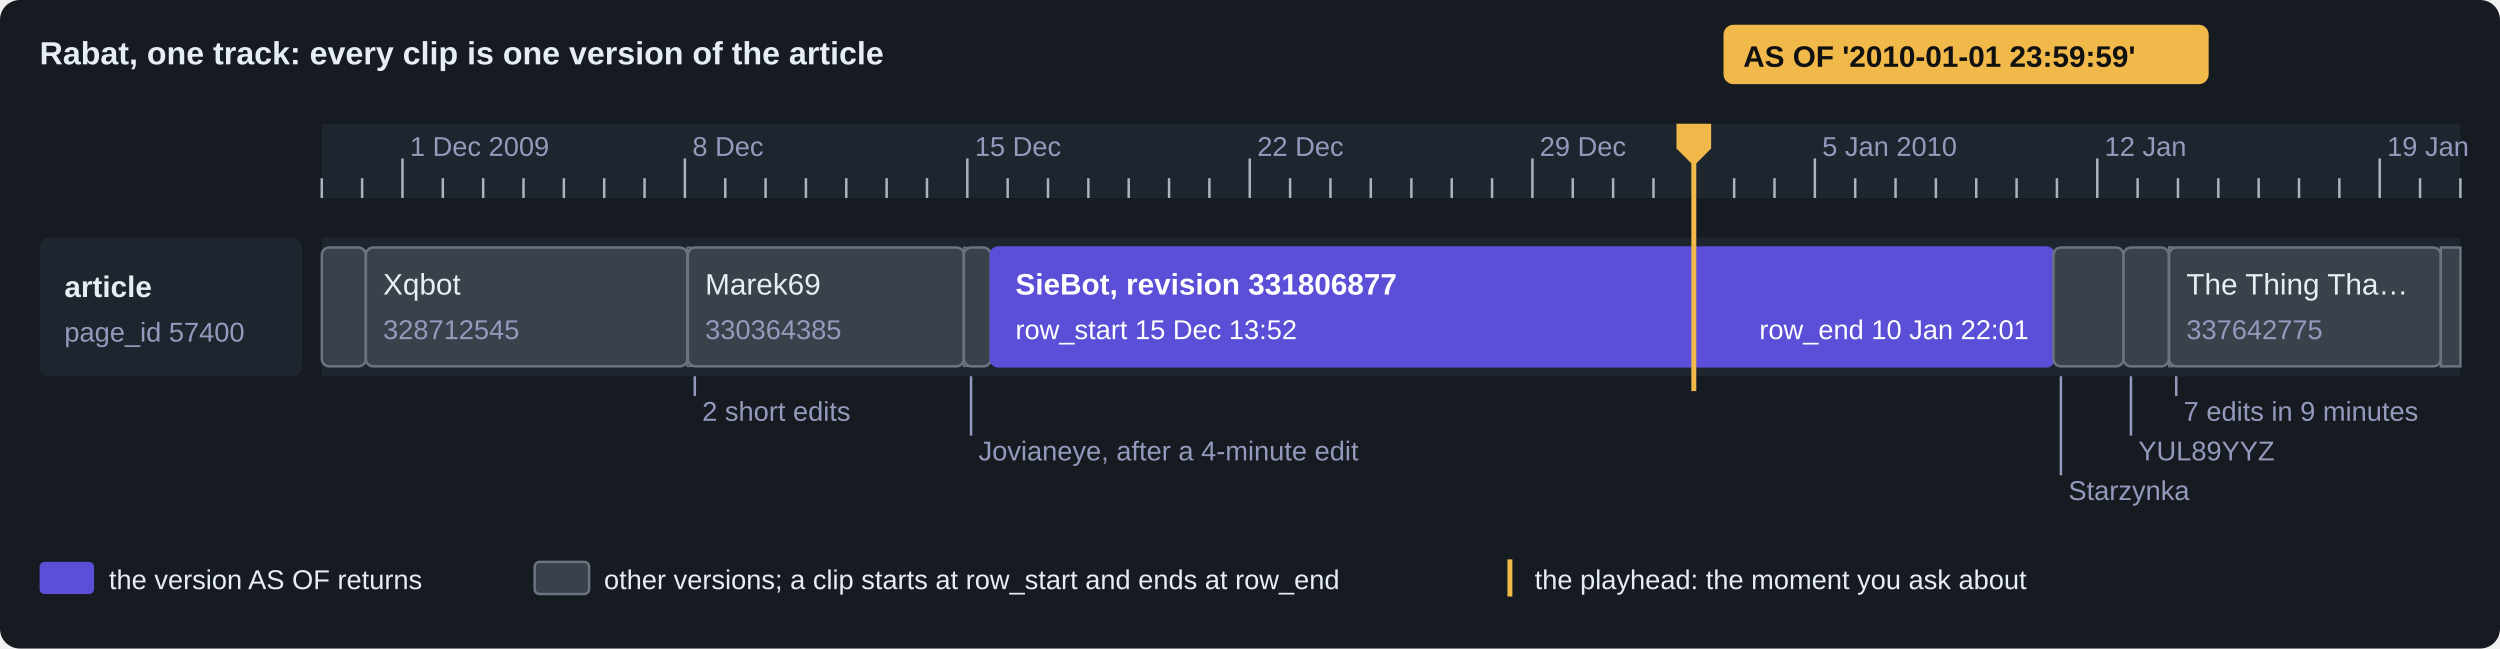
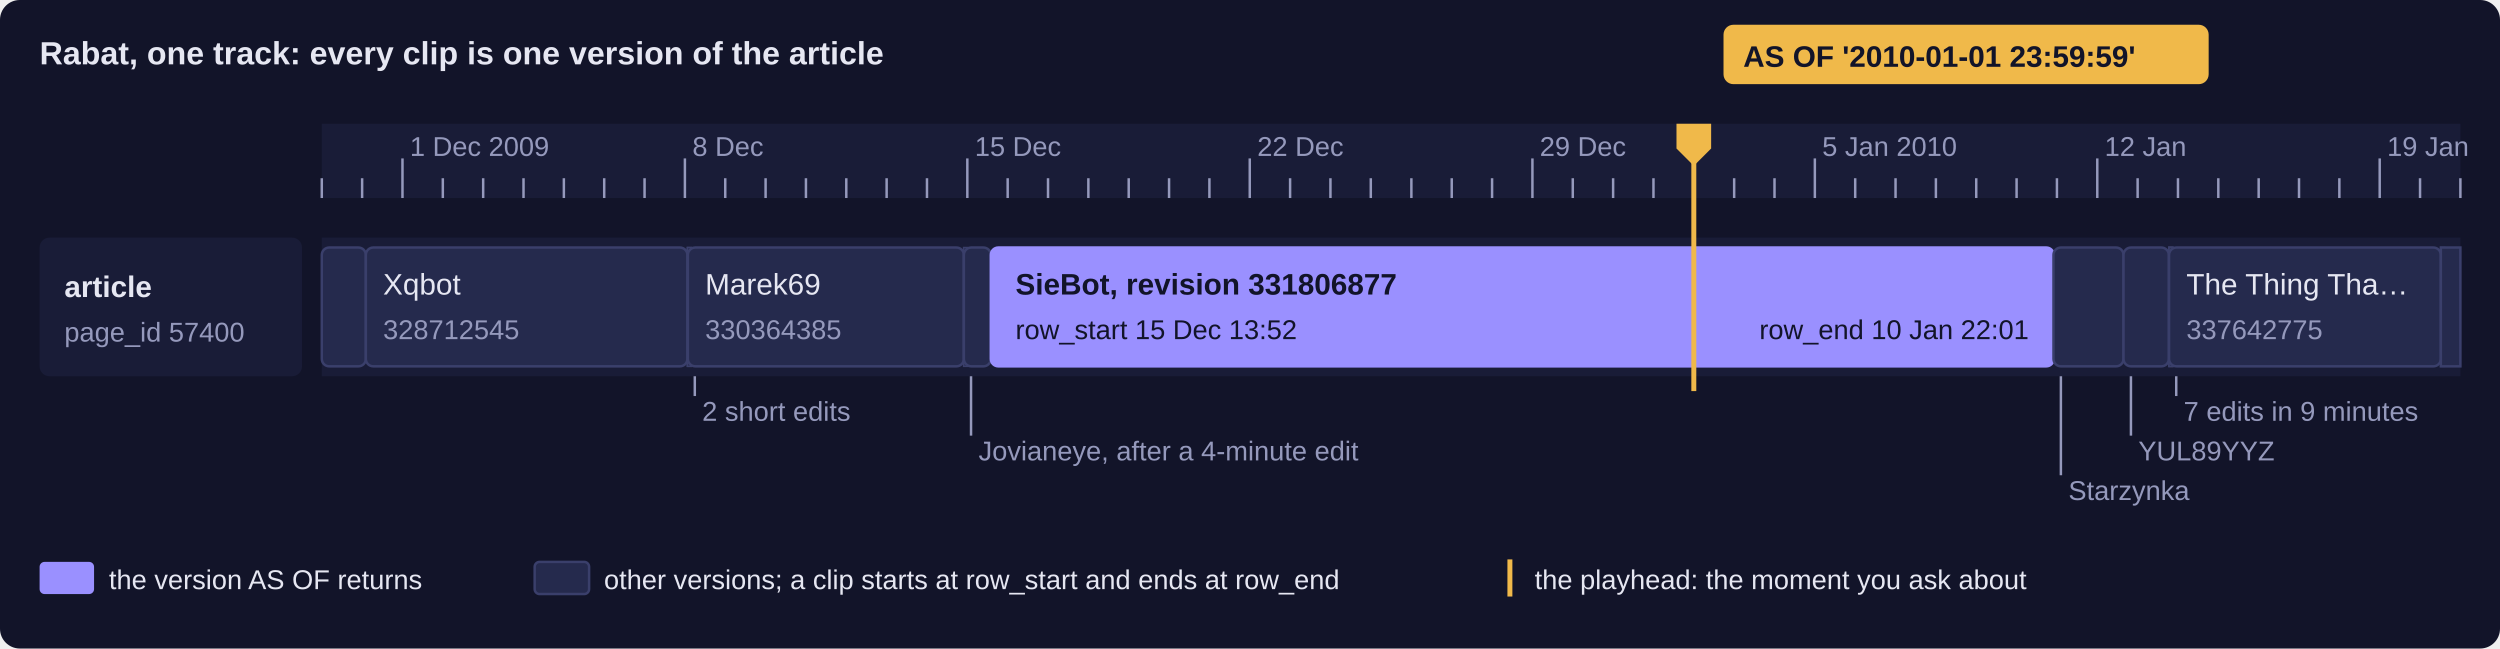
<svg xmlns="http://www.w3.org/2000/svg" viewBox="0 0 1010 262" width="1010" height="262" font-family="Arial, Helvetica, 'Liberation Sans', sans-serif" role="img">
-   <rect x="0.0" y="0.0" width="1010.0" height="262.0" rx="8" fill="#161b22" stroke="none" stroke-width="0" />
-   <text x="16" y="26" font-size="13" text-anchor="start" fill="#e6edf3" style="font-weight:bold;">Rabat, one track: every clip is one version of the article</text>
-   <rect x="130.0" y="50.0" width="864.0" height="30.0" rx="0" fill="#1f252e" stroke="none" stroke-width="0" />
-   <line x1="130.0" y1="80" x2="130.0" y2="72" stroke="#aab4bf" stroke-width="1" />
-   <line x1="146.3" y1="80" x2="146.3" y2="72" stroke="#aab4bf" stroke-width="1" />
-   <line x1="162.6" y1="80" x2="162.6" y2="64" stroke="#aab4bf" stroke-width="1" />
+   <rect x="0.0" y="0.0" width="1010.0" height="262.0" rx="8" fill="#121429" stroke="none" stroke-width="0" />
+   <text x="16" y="26" font-size="13" text-anchor="start" fill="#e6e7f2" style="font-weight:bold;">Rabat, one track: every clip is one version of the article</text>
+   <rect x="130.0" y="50.0" width="864.0" height="30.0" rx="0" fill="#191c37" stroke="none" stroke-width="0" />
+   <line x1="130.0" y1="80" x2="130.0" y2="72" stroke="#9599bc" stroke-width="1" />
+   <line x1="146.3" y1="80" x2="146.3" y2="72" stroke="#9599bc" stroke-width="1" />
+   <line x1="162.6" y1="80" x2="162.6" y2="64" stroke="#9599bc" stroke-width="1" />
  <text x="165.604" y="63" font-size="11" text-anchor="start" fill="#9599bc" style="">1 Dec 2009</text>
-   <line x1="178.9" y1="80" x2="178.9" y2="72" stroke="#aab4bf" stroke-width="1" />
-   <line x1="195.2" y1="80" x2="195.2" y2="72" stroke="#aab4bf" stroke-width="1" />
-   <line x1="211.5" y1="80" x2="211.5" y2="72" stroke="#aab4bf" stroke-width="1" />
-   <line x1="227.8" y1="80" x2="227.8" y2="72" stroke="#aab4bf" stroke-width="1" />
-   <line x1="244.1" y1="80" x2="244.1" y2="72" stroke="#aab4bf" stroke-width="1" />
-   <line x1="260.4" y1="80" x2="260.4" y2="72" stroke="#aab4bf" stroke-width="1" />
-   <line x1="276.7" y1="80" x2="276.7" y2="64" stroke="#aab4bf" stroke-width="1" />
+   <line x1="178.9" y1="80" x2="178.9" y2="72" stroke="#9599bc" stroke-width="1" />
+   <line x1="195.2" y1="80" x2="195.2" y2="72" stroke="#9599bc" stroke-width="1" />
+   <line x1="211.5" y1="80" x2="211.5" y2="72" stroke="#9599bc" stroke-width="1" />
+   <line x1="227.8" y1="80" x2="227.8" y2="72" stroke="#9599bc" stroke-width="1" />
+   <line x1="244.1" y1="80" x2="244.1" y2="72" stroke="#9599bc" stroke-width="1" />
+   <line x1="260.4" y1="80" x2="260.4" y2="72" stroke="#9599bc" stroke-width="1" />
+   <line x1="276.7" y1="80" x2="276.7" y2="64" stroke="#9599bc" stroke-width="1" />
  <text x="279.717" y="63" font-size="11" text-anchor="start" fill="#9599bc" style="">8 Dec</text>
-   <line x1="293.0" y1="80" x2="293.0" y2="72" stroke="#aab4bf" stroke-width="1" />
-   <line x1="309.3" y1="80" x2="309.3" y2="72" stroke="#aab4bf" stroke-width="1" />
-   <line x1="325.6" y1="80" x2="325.6" y2="72" stroke="#aab4bf" stroke-width="1" />
-   <line x1="341.9" y1="80" x2="341.9" y2="72" stroke="#aab4bf" stroke-width="1" />
-   <line x1="358.2" y1="80" x2="358.2" y2="72" stroke="#aab4bf" stroke-width="1" />
-   <line x1="374.5" y1="80" x2="374.5" y2="72" stroke="#aab4bf" stroke-width="1" />
-   <line x1="390.8" y1="80" x2="390.8" y2="64" stroke="#aab4bf" stroke-width="1" />
+   <line x1="293.0" y1="80" x2="293.0" y2="72" stroke="#9599bc" stroke-width="1" />
+   <line x1="309.3" y1="80" x2="309.3" y2="72" stroke="#9599bc" stroke-width="1" />
+   <line x1="325.6" y1="80" x2="325.6" y2="72" stroke="#9599bc" stroke-width="1" />
+   <line x1="341.9" y1="80" x2="341.9" y2="72" stroke="#9599bc" stroke-width="1" />
+   <line x1="358.2" y1="80" x2="358.2" y2="72" stroke="#9599bc" stroke-width="1" />
+   <line x1="374.5" y1="80" x2="374.5" y2="72" stroke="#9599bc" stroke-width="1" />
+   <line x1="390.8" y1="80" x2="390.8" y2="64" stroke="#9599bc" stroke-width="1" />
  <text x="393.83" y="63" font-size="11" text-anchor="start" fill="#9599bc" style="">15 Dec</text>
-   <line x1="407.1" y1="80" x2="407.1" y2="72" stroke="#aab4bf" stroke-width="1" />
-   <line x1="423.4" y1="80" x2="423.4" y2="72" stroke="#aab4bf" stroke-width="1" />
-   <line x1="439.7" y1="80" x2="439.7" y2="72" stroke="#aab4bf" stroke-width="1" />
-   <line x1="456.0" y1="80" x2="456.0" y2="72" stroke="#aab4bf" stroke-width="1" />
-   <line x1="472.3" y1="80" x2="472.3" y2="72" stroke="#aab4bf" stroke-width="1" />
-   <line x1="488.6" y1="80" x2="488.6" y2="72" stroke="#aab4bf" stroke-width="1" />
-   <line x1="504.9" y1="80" x2="504.9" y2="64" stroke="#aab4bf" stroke-width="1" />
+   <line x1="407.1" y1="80" x2="407.1" y2="72" stroke="#9599bc" stroke-width="1" />
+   <line x1="423.4" y1="80" x2="423.4" y2="72" stroke="#9599bc" stroke-width="1" />
+   <line x1="439.7" y1="80" x2="439.7" y2="72" stroke="#9599bc" stroke-width="1" />
+   <line x1="456.0" y1="80" x2="456.0" y2="72" stroke="#9599bc" stroke-width="1" />
+   <line x1="472.3" y1="80" x2="472.3" y2="72" stroke="#9599bc" stroke-width="1" />
+   <line x1="488.6" y1="80" x2="488.6" y2="72" stroke="#9599bc" stroke-width="1" />
+   <line x1="504.9" y1="80" x2="504.9" y2="64" stroke="#9599bc" stroke-width="1" />
  <text x="507.943" y="63" font-size="11" text-anchor="start" fill="#9599bc" style="">22 Dec</text>
-   <line x1="521.2" y1="80" x2="521.2" y2="72" stroke="#aab4bf" stroke-width="1" />
-   <line x1="537.5" y1="80" x2="537.5" y2="72" stroke="#aab4bf" stroke-width="1" />
-   <line x1="553.8" y1="80" x2="553.8" y2="72" stroke="#aab4bf" stroke-width="1" />
-   <line x1="570.2" y1="80" x2="570.2" y2="72" stroke="#aab4bf" stroke-width="1" />
-   <line x1="586.5" y1="80" x2="586.5" y2="72" stroke="#aab4bf" stroke-width="1" />
-   <line x1="602.8" y1="80" x2="602.8" y2="72" stroke="#aab4bf" stroke-width="1" />
-   <line x1="619.1" y1="80" x2="619.1" y2="64" stroke="#aab4bf" stroke-width="1" />
+   <line x1="521.2" y1="80" x2="521.2" y2="72" stroke="#9599bc" stroke-width="1" />
+   <line x1="537.5" y1="80" x2="537.5" y2="72" stroke="#9599bc" stroke-width="1" />
+   <line x1="553.8" y1="80" x2="553.8" y2="72" stroke="#9599bc" stroke-width="1" />
+   <line x1="570.2" y1="80" x2="570.2" y2="72" stroke="#9599bc" stroke-width="1" />
+   <line x1="586.5" y1="80" x2="586.5" y2="72" stroke="#9599bc" stroke-width="1" />
+   <line x1="602.8" y1="80" x2="602.8" y2="72" stroke="#9599bc" stroke-width="1" />
+   <line x1="619.1" y1="80" x2="619.1" y2="64" stroke="#9599bc" stroke-width="1" />
  <text x="622.057" y="63" font-size="11" text-anchor="start" fill="#9599bc" style="">29 Dec</text>
-   <line x1="635.4" y1="80" x2="635.4" y2="72" stroke="#aab4bf" stroke-width="1" />
-   <line x1="651.7" y1="80" x2="651.7" y2="72" stroke="#aab4bf" stroke-width="1" />
-   <line x1="668.0" y1="80" x2="668.0" y2="72" stroke="#aab4bf" stroke-width="1" />
-   <line x1="684.3" y1="80" x2="684.3" y2="72" stroke="#aab4bf" stroke-width="1" />
-   <line x1="700.6" y1="80" x2="700.6" y2="72" stroke="#aab4bf" stroke-width="1" />
-   <line x1="716.9" y1="80" x2="716.9" y2="72" stroke="#aab4bf" stroke-width="1" />
-   <line x1="733.2" y1="80" x2="733.2" y2="64" stroke="#aab4bf" stroke-width="1" />
+   <line x1="635.4" y1="80" x2="635.4" y2="72" stroke="#9599bc" stroke-width="1" />
+   <line x1="651.7" y1="80" x2="651.7" y2="72" stroke="#9599bc" stroke-width="1" />
+   <line x1="668.0" y1="80" x2="668.0" y2="72" stroke="#9599bc" stroke-width="1" />
+   <line x1="684.3" y1="80" x2="684.3" y2="72" stroke="#9599bc" stroke-width="1" />
+   <line x1="700.6" y1="80" x2="700.6" y2="72" stroke="#9599bc" stroke-width="1" />
+   <line x1="716.9" y1="80" x2="716.9" y2="72" stroke="#9599bc" stroke-width="1" />
+   <line x1="733.2" y1="80" x2="733.2" y2="64" stroke="#9599bc" stroke-width="1" />
  <text x="736.17" y="63" font-size="11" text-anchor="start" fill="#9599bc" style="">5 Jan 2010</text>
-   <line x1="749.5" y1="80" x2="749.5" y2="72" stroke="#aab4bf" stroke-width="1" />
-   <line x1="765.8" y1="80" x2="765.8" y2="72" stroke="#aab4bf" stroke-width="1" />
-   <line x1="782.1" y1="80" x2="782.1" y2="72" stroke="#aab4bf" stroke-width="1" />
-   <line x1="798.4" y1="80" x2="798.4" y2="72" stroke="#aab4bf" stroke-width="1" />
-   <line x1="814.7" y1="80" x2="814.7" y2="72" stroke="#aab4bf" stroke-width="1" />
-   <line x1="831.0" y1="80" x2="831.0" y2="72" stroke="#aab4bf" stroke-width="1" />
-   <line x1="847.3" y1="80" x2="847.3" y2="64" stroke="#aab4bf" stroke-width="1" />
+   <line x1="749.5" y1="80" x2="749.5" y2="72" stroke="#9599bc" stroke-width="1" />
+   <line x1="765.8" y1="80" x2="765.8" y2="72" stroke="#9599bc" stroke-width="1" />
+   <line x1="782.1" y1="80" x2="782.1" y2="72" stroke="#9599bc" stroke-width="1" />
+   <line x1="798.4" y1="80" x2="798.4" y2="72" stroke="#9599bc" stroke-width="1" />
+   <line x1="814.7" y1="80" x2="814.7" y2="72" stroke="#9599bc" stroke-width="1" />
+   <line x1="831.0" y1="80" x2="831.0" y2="72" stroke="#9599bc" stroke-width="1" />
+   <line x1="847.3" y1="80" x2="847.3" y2="64" stroke="#9599bc" stroke-width="1" />
  <text x="850.283" y="63" font-size="11" text-anchor="start" fill="#9599bc" style="">12 Jan</text>
-   <line x1="863.6" y1="80" x2="863.6" y2="72" stroke="#aab4bf" stroke-width="1" />
-   <line x1="879.9" y1="80" x2="879.9" y2="72" stroke="#aab4bf" stroke-width="1" />
-   <line x1="896.2" y1="80" x2="896.2" y2="72" stroke="#aab4bf" stroke-width="1" />
-   <line x1="912.5" y1="80" x2="912.5" y2="72" stroke="#aab4bf" stroke-width="1" />
-   <line x1="928.8" y1="80" x2="928.8" y2="72" stroke="#aab4bf" stroke-width="1" />
-   <line x1="945.1" y1="80" x2="945.1" y2="72" stroke="#aab4bf" stroke-width="1" />
-   <line x1="961.4" y1="80" x2="961.4" y2="64" stroke="#aab4bf" stroke-width="1" />
+   <line x1="863.6" y1="80" x2="863.6" y2="72" stroke="#9599bc" stroke-width="1" />
+   <line x1="879.9" y1="80" x2="879.9" y2="72" stroke="#9599bc" stroke-width="1" />
+   <line x1="896.2" y1="80" x2="896.2" y2="72" stroke="#9599bc" stroke-width="1" />
+   <line x1="912.5" y1="80" x2="912.5" y2="72" stroke="#9599bc" stroke-width="1" />
+   <line x1="928.8" y1="80" x2="928.8" y2="72" stroke="#9599bc" stroke-width="1" />
+   <line x1="945.1" y1="80" x2="945.1" y2="72" stroke="#9599bc" stroke-width="1" />
+   <line x1="961.4" y1="80" x2="961.4" y2="64" stroke="#9599bc" stroke-width="1" />
  <text x="964.396" y="63" font-size="11" text-anchor="start" fill="#9599bc" style="">19 Jan</text>
-   <line x1="977.7" y1="80" x2="977.7" y2="72" stroke="#aab4bf" stroke-width="1" />
-   <line x1="994.0" y1="80" x2="994.0" y2="72" stroke="#aab4bf" stroke-width="1" />
-   <rect x="16.0" y="96.0" width="106.0" height="56.0" rx="4" fill="#1f252e" stroke="none" stroke-width="0" />
-   <text x="26" y="120" font-size="12" text-anchor="start" fill="#e6edf3" style="font-weight:bold;">article</text>
+   <line x1="977.7" y1="80" x2="977.7" y2="72" stroke="#9599bc" stroke-width="1" />
+   <line x1="994.0" y1="80" x2="994.0" y2="72" stroke="#9599bc" stroke-width="1" />
+   <rect x="16.0" y="96.0" width="106.0" height="56.0" rx="4" fill="#191c37" stroke="none" stroke-width="0" />
+   <text x="26" y="120" font-size="12" text-anchor="start" fill="#e6e7f2" style="font-weight:bold;">article</text>
  <text x="26" y="138" font-size="11" text-anchor="start" fill="#9599bc" style="">page_id 57400</text>
-   <rect x="130.0" y="96.0" width="864.0" height="56.0" rx="0" fill="#1f252e" stroke="none" stroke-width="0" />
-   <rect x="130.0" y="100.0" width="17.8" height="48.0" rx="3" fill="#3a414b" stroke="#6b7480" stroke-width="1" />
-   <rect x="147.8" y="100.0" width="129.9" height="48.0" rx="3" fill="#3a414b" stroke="#6b7480" stroke-width="1" />
-   <text x="154.763" y="119" font-size="12" text-anchor="start" fill="#e6edf3" style="">Xqbot</text>
+   <rect x="130.0" y="96.0" width="864.0" height="56.0" rx="0" fill="#191c37" stroke="none" stroke-width="0" />
+   <rect x="130.0" y="100.0" width="17.8" height="48.0" rx="3" fill="#252a4d" stroke="#3a3f6b" stroke-width="1" />
+   <rect x="147.8" y="100.0" width="129.9" height="48.0" rx="3" fill="#252a4d" stroke="#3a3f6b" stroke-width="1" />
+   <text x="154.763" y="119" font-size="12" text-anchor="start" fill="#e6e7f2" style="">Xqbot</text>
  <text x="154.763" y="137" font-size="11" text-anchor="start" fill="#9599bc" style="">328712545</text>
-   <rect x="277.7" y="100.0" width="1.6" height="48.0" rx="0" fill="#3a414b" stroke="#6b7480" stroke-width="0.6" />
-   <rect x="277.7" y="100.0" width="1.6" height="48.0" rx="0" fill="#3a414b" stroke="#6b7480" stroke-width="0.6" />
-   <rect x="277.9" y="100.0" width="111.5" height="48.0" rx="3" fill="#3a414b" stroke="#6b7480" stroke-width="1" />
-   <text x="284.878" y="119" font-size="12" text-anchor="start" fill="#e6edf3" style="">Marek69</text>
+   <rect x="277.7" y="100.0" width="1.6" height="48.0" rx="0" fill="#252a4d" stroke="#3a3f6b" stroke-width="0.6" />
+   <rect x="277.7" y="100.0" width="1.6" height="48.0" rx="0" fill="#252a4d" stroke="#3a3f6b" stroke-width="0.6" />
+   <rect x="277.9" y="100.0" width="111.5" height="48.0" rx="3" fill="#252a4d" stroke="#3a3f6b" stroke-width="1" />
+   <text x="284.878" y="119" font-size="12" text-anchor="start" fill="#e6e7f2" style="">Marek69</text>
  <text x="284.878" y="137" font-size="11" text-anchor="start" fill="#9599bc" style="">330364385</text>
-   <rect x="389.3" y="100.0" width="1.6" height="48.0" rx="0" fill="#3a414b" stroke="#6b7480" stroke-width="0.6" />
-   <rect x="389.4" y="100.0" width="10.9" height="48.0" rx="3" fill="#3a414b" stroke="#6b7480" stroke-width="1" />
-   <rect x="400.3" y="100.0" width="429.4" height="48.0" rx="3" fill="#5a4fd6" stroke="#5a4fd6" stroke-width="1" />
-   <text x="410.25" y="119" font-size="12" text-anchor="start" fill="#ffffff" style="font-weight:bold;">SieBot, revision 331806877</text>
-   <text x="410.25" y="137" font-size="11" text-anchor="start" fill="#ffffff" style="">row_start 15 Dec 13:52</text>
-   <text x="819.636" y="137" font-size="11" text-anchor="end" fill="#ffffff" style="">row_end 10 Jan 22:01</text>
-   <rect x="829.6" y="100.0" width="28.3" height="48.0" rx="3" fill="#3a414b" stroke="#6b7480" stroke-width="1" />
-   <rect x="857.9" y="100.0" width="18.3" height="48.0" rx="3" fill="#3a414b" stroke="#6b7480" stroke-width="1" />
-   <rect x="876.2" y="100.0" width="1.6" height="48.0" rx="0" fill="#3a414b" stroke="#6b7480" stroke-width="0.6" />
-   <rect x="876.2" y="100.0" width="1.6" height="48.0" rx="0" fill="#3a414b" stroke="#6b7480" stroke-width="0.6" />
-   <rect x="876.2" y="100.0" width="1.6" height="48.0" rx="0" fill="#3a414b" stroke="#6b7480" stroke-width="0.6" />
-   <rect x="876.2" y="100.0" width="1.6" height="48.0" rx="0" fill="#3a414b" stroke="#6b7480" stroke-width="0.6" />
-   <rect x="876.2" y="100.0" width="1.6" height="48.0" rx="0" fill="#3a414b" stroke="#6b7480" stroke-width="0.6" />
-   <rect x="876.3" y="100.0" width="1.6" height="48.0" rx="0" fill="#3a414b" stroke="#6b7480" stroke-width="0.6" />
-   <rect x="876.3" y="100.0" width="1.6" height="48.0" rx="0" fill="#3a414b" stroke="#6b7480" stroke-width="0.6" />
-   <rect x="876.3" y="100.0" width="109.8" height="48.0" rx="3" fill="#3a414b" stroke="#6b7480" stroke-width="1" />
-   <text x="883.284" y="119" font-size="12" text-anchor="start" fill="#e6edf3" style="">The Thing Tha…</text>
+   <rect x="389.3" y="100.0" width="1.6" height="48.0" rx="0" fill="#252a4d" stroke="#3a3f6b" stroke-width="0.6" />
+   <rect x="389.4" y="100.0" width="10.9" height="48.0" rx="3" fill="#252a4d" stroke="#3a3f6b" stroke-width="1" />
+   <rect x="400.3" y="100.0" width="429.4" height="48.0" rx="3" fill="#9a90ff" stroke="#9a90ff" stroke-width="1" />
+   <text x="410.25" y="119" font-size="12" text-anchor="start" fill="#121429" style="font-weight:bold;">SieBot, revision 331806877</text>
+   <text x="410.25" y="137" font-size="11" text-anchor="start" fill="#121429" style="">row_start 15 Dec 13:52</text>
+   <text x="819.636" y="137" font-size="11" text-anchor="end" fill="#121429" style="">row_end 10 Jan 22:01</text>
+   <rect x="829.6" y="100.0" width="28.3" height="48.0" rx="3" fill="#252a4d" stroke="#3a3f6b" stroke-width="1" />
+   <rect x="857.9" y="100.0" width="18.3" height="48.0" rx="3" fill="#252a4d" stroke="#3a3f6b" stroke-width="1" />
+   <rect x="876.2" y="100.0" width="1.6" height="48.0" rx="0" fill="#252a4d" stroke="#3a3f6b" stroke-width="0.6" />
+   <rect x="876.2" y="100.0" width="1.6" height="48.0" rx="0" fill="#252a4d" stroke="#3a3f6b" stroke-width="0.6" />
+   <rect x="876.2" y="100.0" width="1.6" height="48.0" rx="0" fill="#252a4d" stroke="#3a3f6b" stroke-width="0.6" />
+   <rect x="876.2" y="100.0" width="1.6" height="48.0" rx="0" fill="#252a4d" stroke="#3a3f6b" stroke-width="0.6" />
+   <rect x="876.2" y="100.0" width="1.6" height="48.0" rx="0" fill="#252a4d" stroke="#3a3f6b" stroke-width="0.6" />
+   <rect x="876.3" y="100.0" width="1.6" height="48.0" rx="0" fill="#252a4d" stroke="#3a3f6b" stroke-width="0.6" />
+   <rect x="876.3" y="100.0" width="1.6" height="48.0" rx="0" fill="#252a4d" stroke="#3a3f6b" stroke-width="0.6" />
+   <rect x="876.3" y="100.0" width="109.8" height="48.0" rx="3" fill="#252a4d" stroke="#3a3f6b" stroke-width="1" />
+   <text x="883.284" y="119" font-size="12" text-anchor="start" fill="#e6e7f2" style="">The Thing Tha…</text>
  <text x="883.284" y="137" font-size="11" text-anchor="start" fill="#9599bc" style="">337642775</text>
-   <rect x="986.1" y="100.0" width="1.6" height="48.0" rx="0" fill="#3a414b" stroke="#6b7480" stroke-width="0.6" />
-   <rect x="986.1" y="100.0" width="7.9" height="48.0" rx="0" fill="#3a414b" stroke="#6b7480" stroke-width="1" />
+   <rect x="986.1" y="100.0" width="1.6" height="48.0" rx="0" fill="#252a4d" stroke="#3a3f6b" stroke-width="0.6" />
+   <rect x="986.1" y="100.0" width="7.9" height="48.0" rx="0" fill="#252a4d" stroke="#3a3f6b" stroke-width="1" />
  <line x1="879.2" y1="152" x2="879.2" y2="160" stroke="#9599bc" stroke-width="1" />
  <text x="882.185" y="170" font-size="11" text-anchor="start" fill="#9599bc" style="">7 edits in 9 minutes</text>
  <line x1="860.9" y1="152" x2="860.9" y2="176" stroke="#9599bc" stroke-width="1" />
  <text x="863.89" y="186" font-size="11" text-anchor="start" fill="#9599bc" style="">YUL89YYZ</text>
  <line x1="832.6" y1="152" x2="832.6" y2="192" stroke="#9599bc" stroke-width="1" />
  <text x="835.636" y="202" font-size="11" text-anchor="start" fill="#9599bc" style="">Starzynka</text>
  <line x1="392.3" y1="152" x2="392.3" y2="176" stroke="#9599bc" stroke-width="1" />
  <text x="395.343" y="186" font-size="11" text-anchor="start" fill="#9599bc" style="">Jovianeye, after a 4-minute edit</text>
  <line x1="280.7" y1="152" x2="280.7" y2="160" stroke="#9599bc" stroke-width="1" />
  <text x="283.679" y="170" font-size="11" text-anchor="start" fill="#9599bc" style="">2 short edits</text>
  <line x1="684.3" y1="54" x2="684.3" y2="158" stroke="#f0b94a" stroke-width="2" />
  <polygon points="677.3,50 691.3,50 691.3,60 684.3,67 677.3,60" fill="#f0b94a" />
  <rect x="696.3" y="10.0" width="196.0" height="24.0" rx="4" fill="#f0b94a" stroke="none" stroke-width="0" />
-   <text x="704.264" y="27" font-size="12" text-anchor="start" fill="#111111" style="font-weight:bold;">AS OF '2010-01-01 23:59:59'</text>
-   <rect x="16.0" y="227.0" width="22.0" height="13.0" rx="2" fill="#5a4fd6" stroke="none" stroke-width="0" />
-   <text x="44" y="238" font-size="11" text-anchor="start" fill="#e6edf3" style="">the version AS OF returns</text>
-   <rect x="216.0" y="227.0" width="22.0" height="13.0" rx="2" fill="#3a414b" stroke="#6b7480" stroke-width="1" />
-   <text x="244" y="238" font-size="11" text-anchor="start" fill="#e6edf3" style="">other versions; a clip starts at row_start and ends at row_end</text>
+   <text x="704.264" y="27" font-size="12" text-anchor="start" fill="#121429" style="font-weight:bold;">AS OF '2010-01-01 23:59:59'</text>
+   <rect x="16.0" y="227.0" width="22.0" height="13.0" rx="2" fill="#9a90ff" stroke="none" stroke-width="0" />
+   <text x="44" y="238" font-size="11" text-anchor="start" fill="#e6e7f2" style="">the version AS OF returns</text>
+   <rect x="216.0" y="227.0" width="22.0" height="13.0" rx="2" fill="#252a4d" stroke="#3a3f6b" stroke-width="1" />
+   <text x="244" y="238" font-size="11" text-anchor="start" fill="#e6e7f2" style="">other versions; a clip starts at row_start and ends at row_end</text>
  <line x1="610" y1="226" x2="610" y2="241" stroke="#f0b94a" stroke-width="2" />
-   <text x="620" y="238" font-size="11" text-anchor="start" fill="#e6edf3" style="">the playhead: the moment you ask about</text>
+   <text x="620" y="238" font-size="11" text-anchor="start" fill="#e6e7f2" style="">the playhead: the moment you ask about</text>
</svg>
